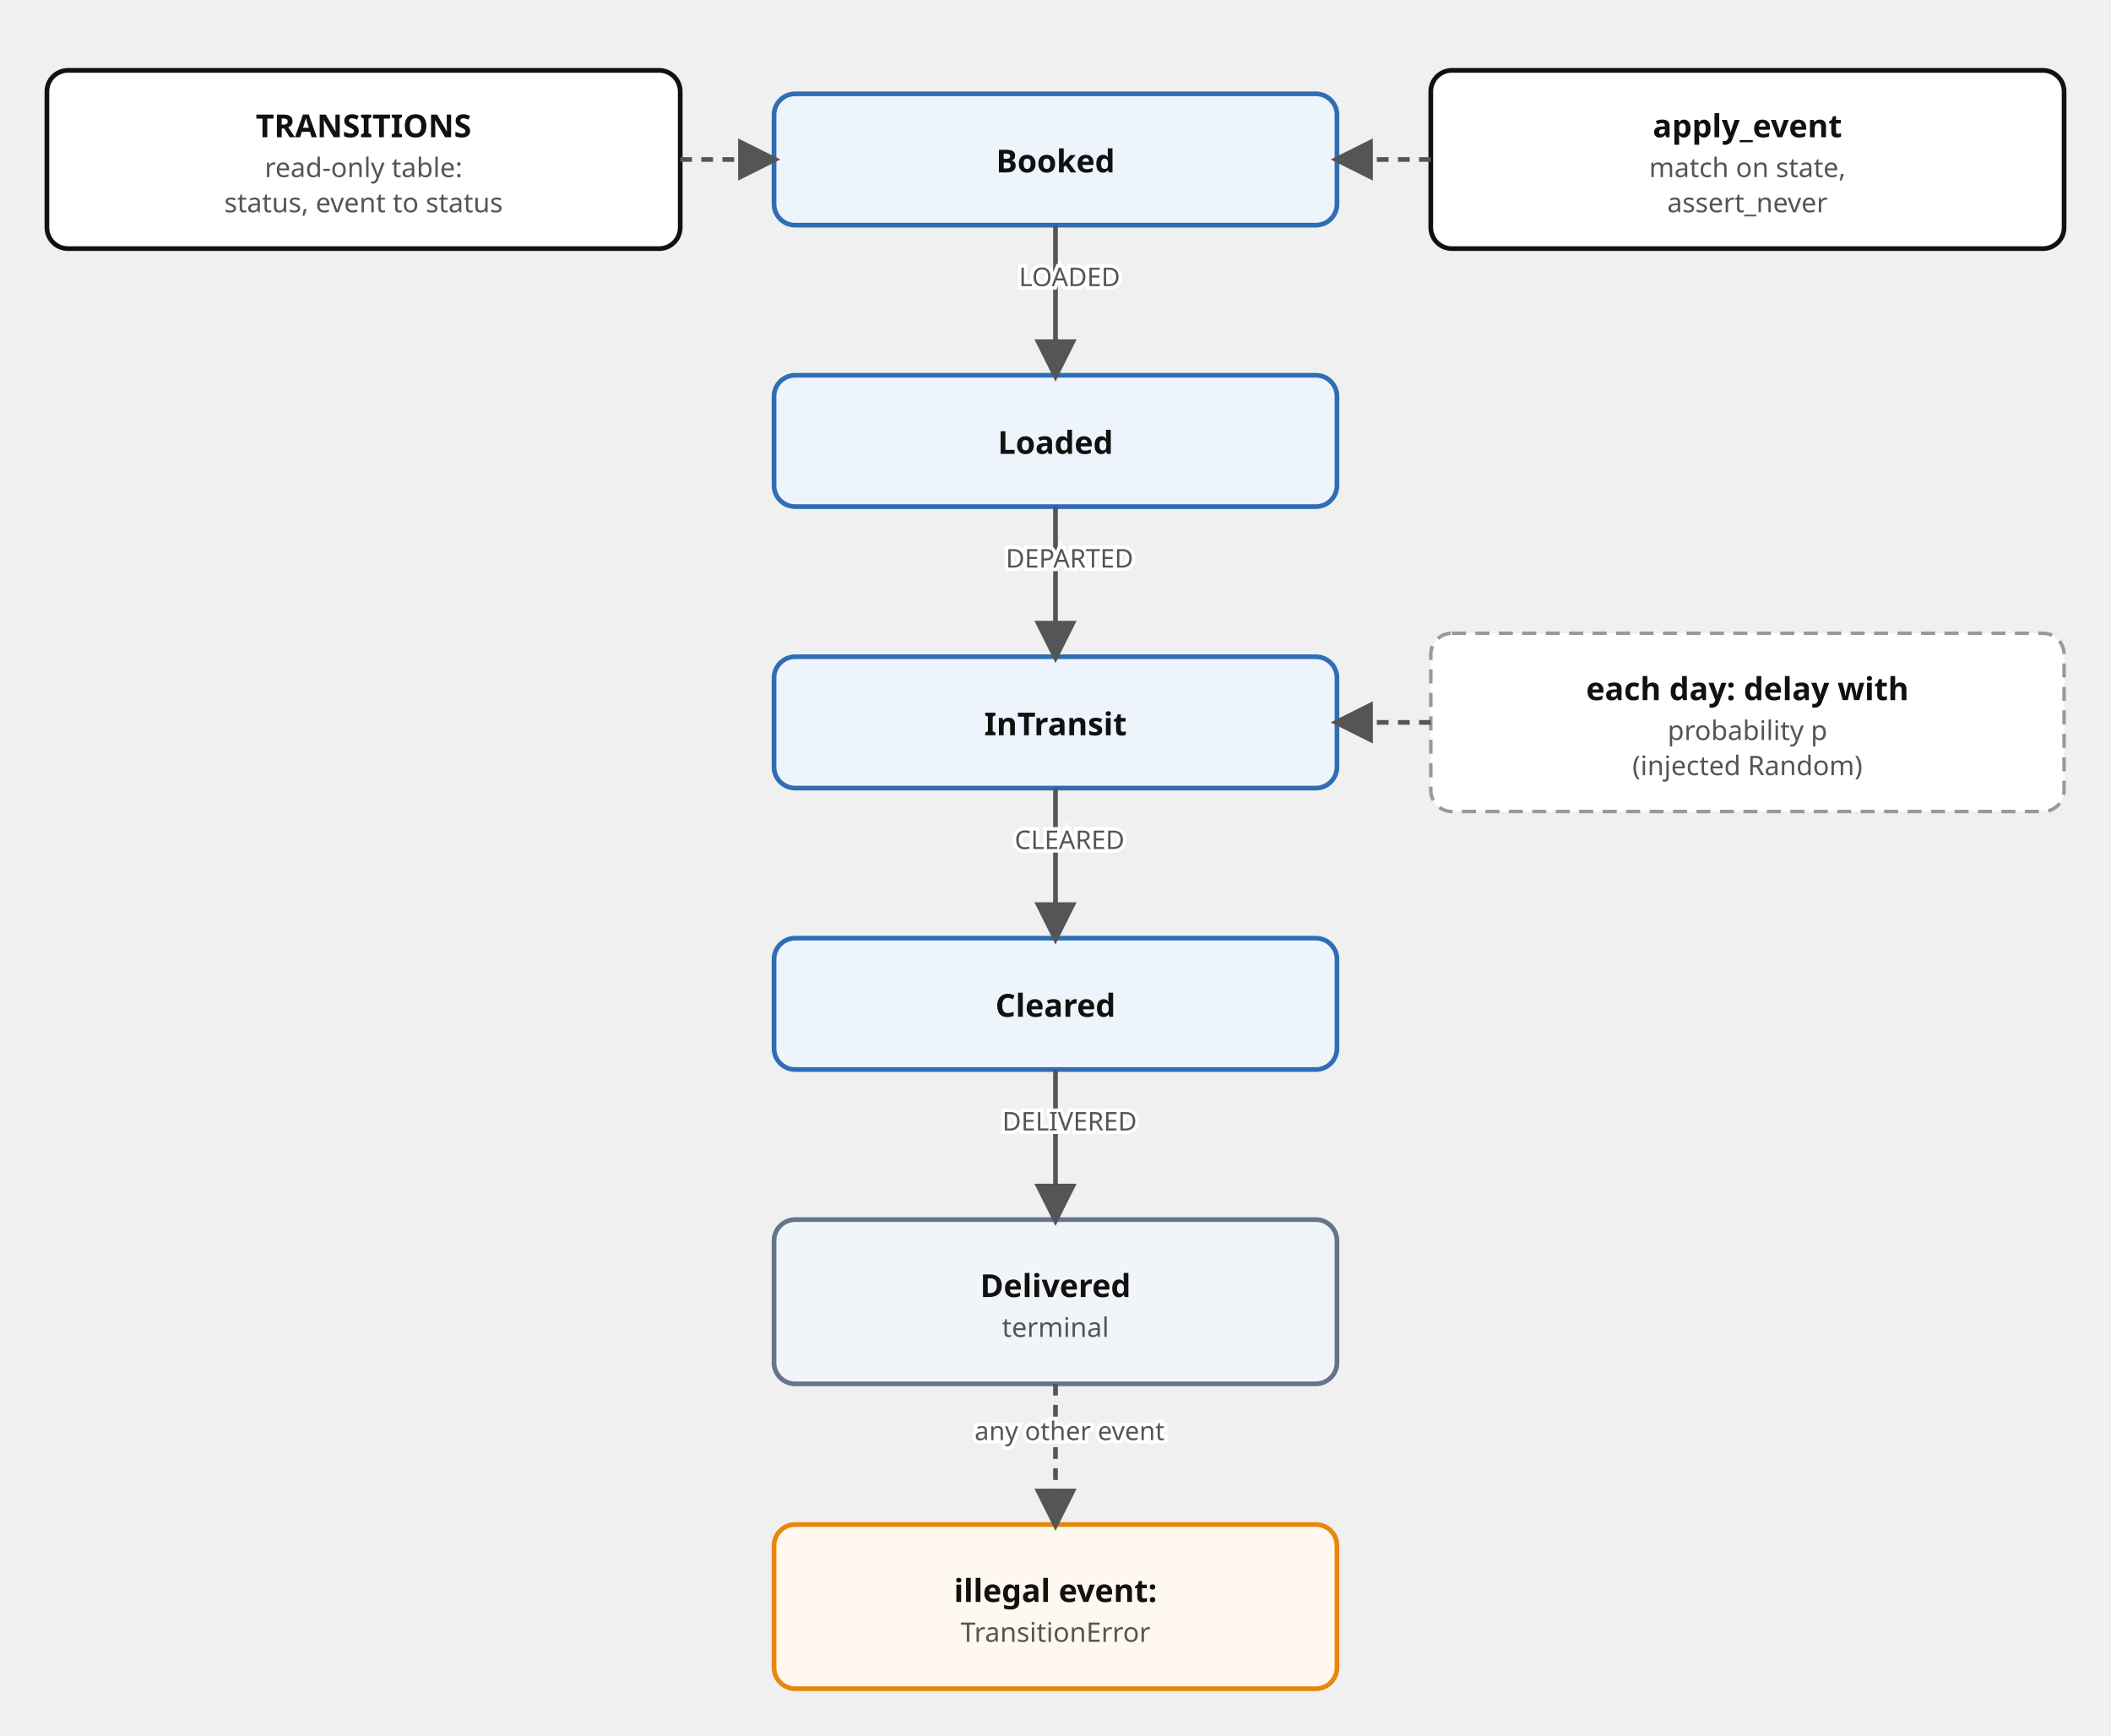
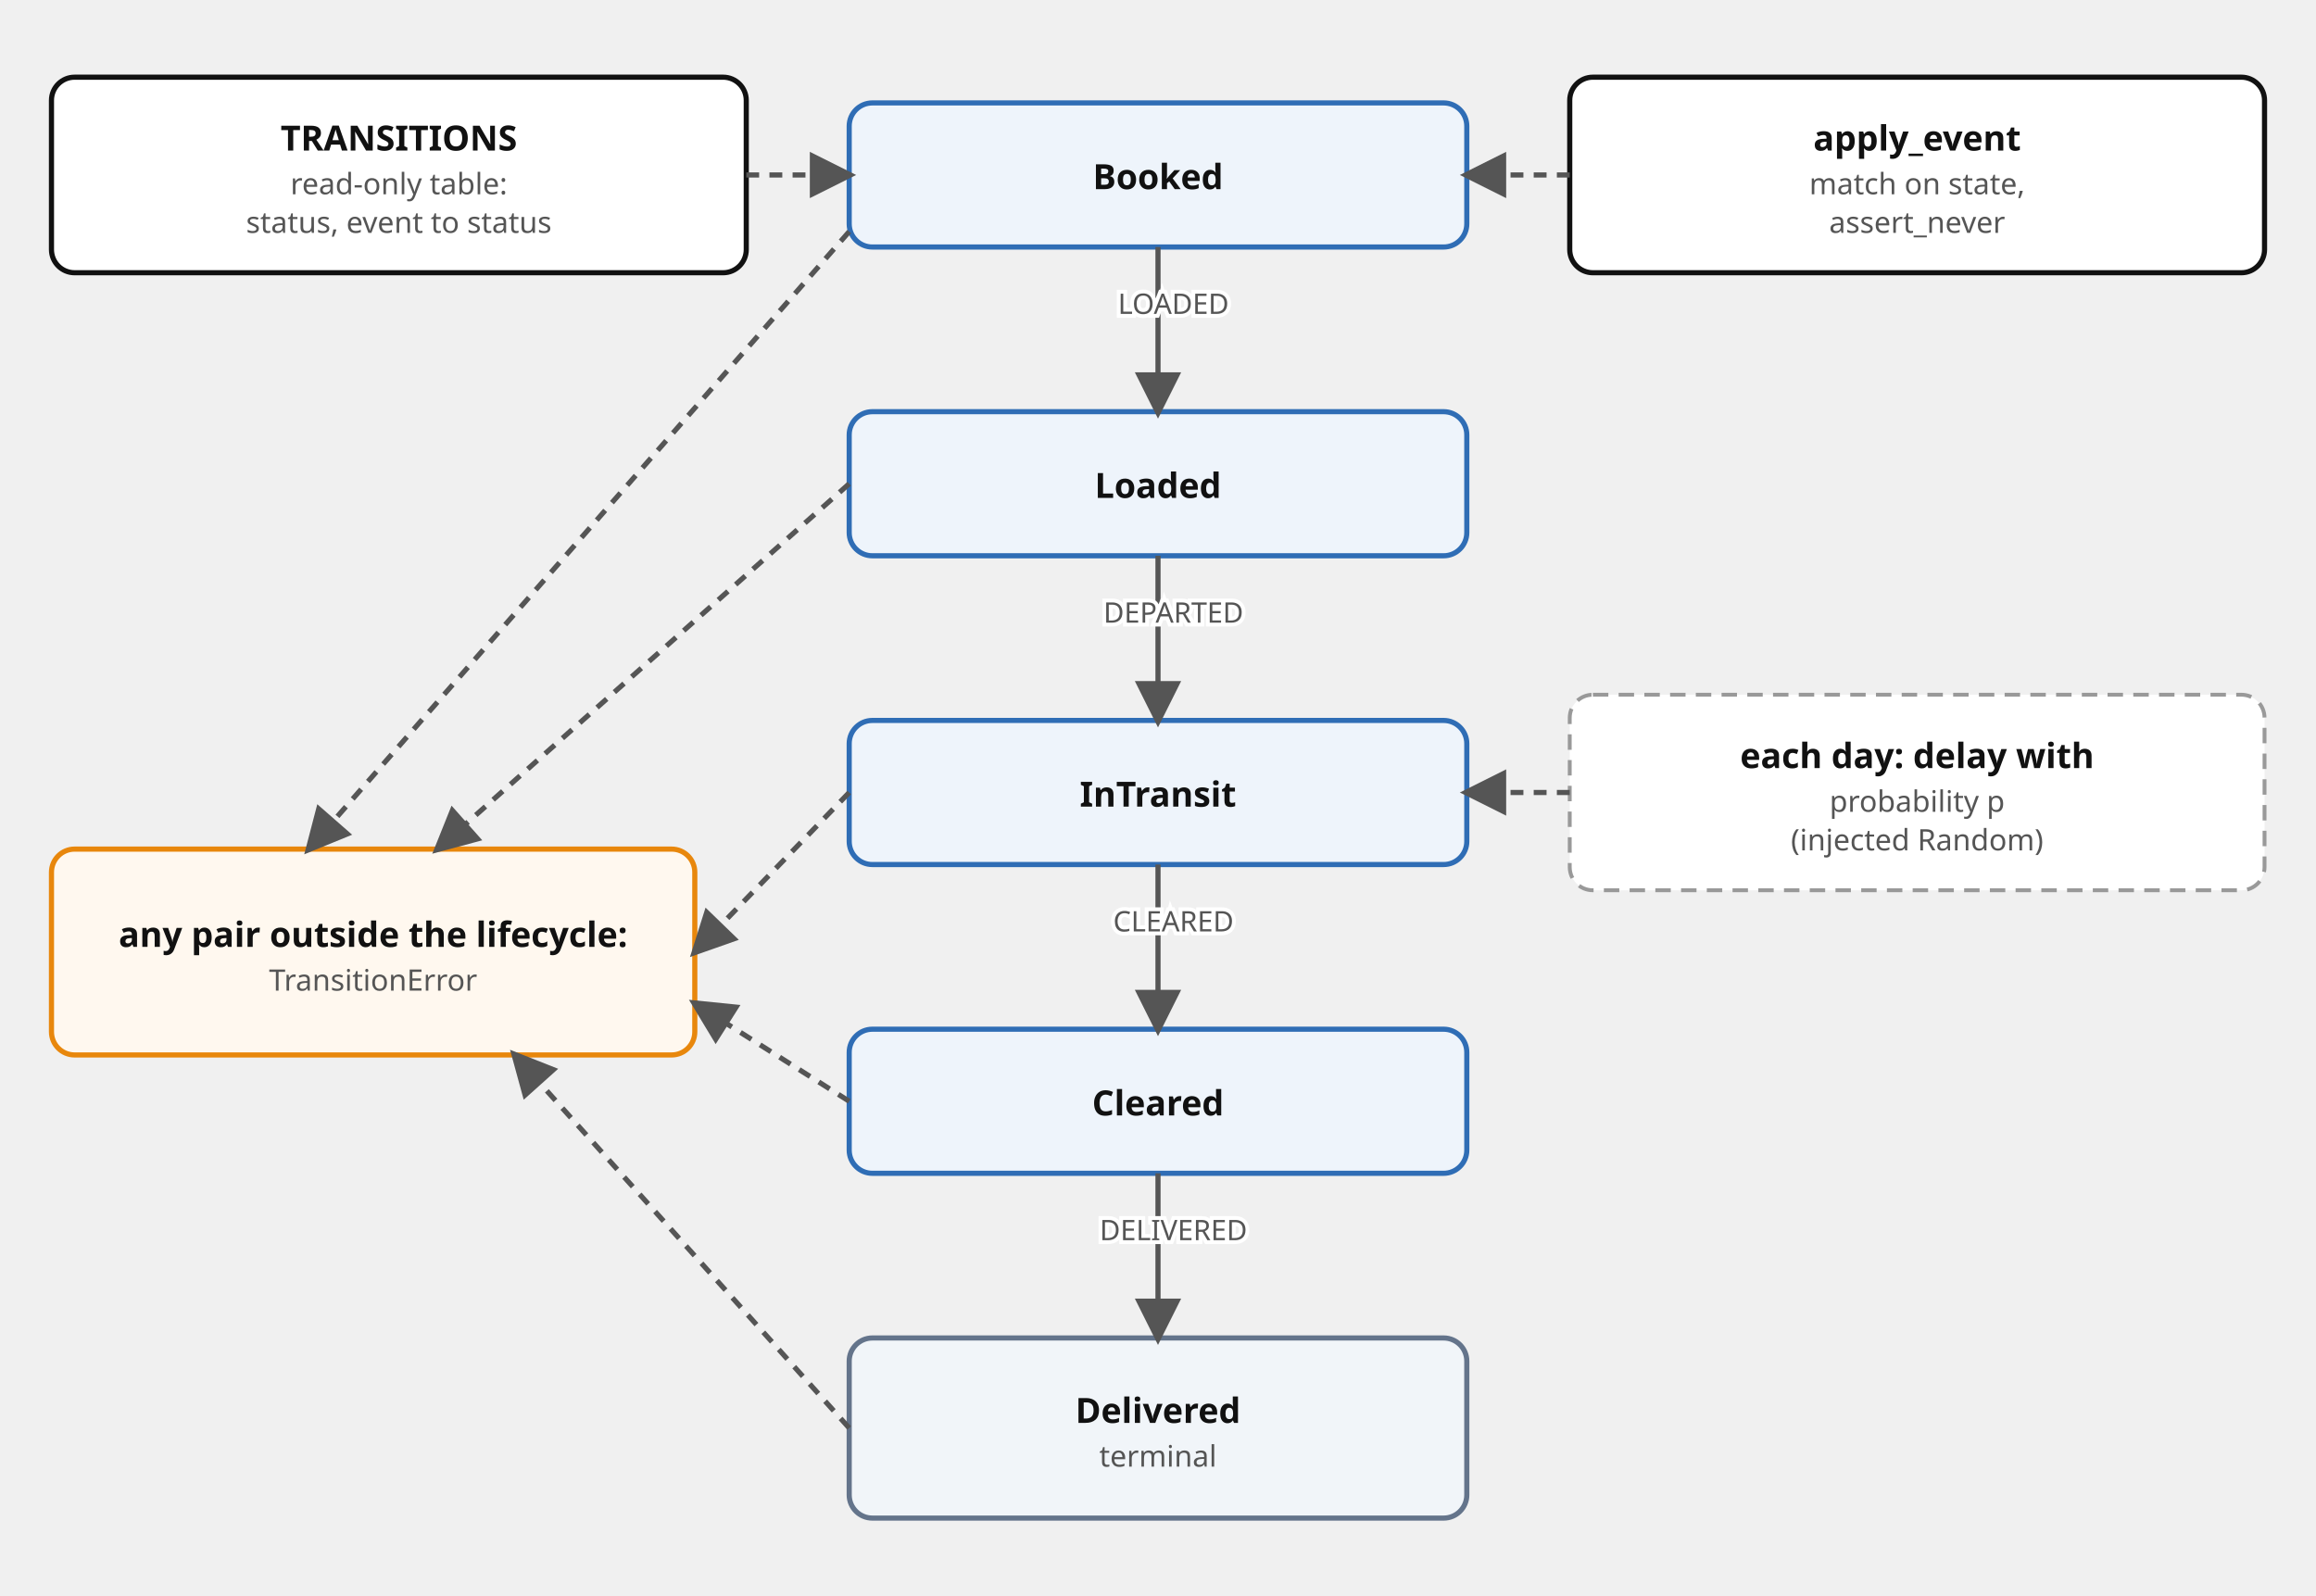
- <svg xmlns="http://www.w3.org/2000/svg" viewBox="0 0 900 740" font-family="'Red Hat Text', system-ui, sans-serif" role="img">
+ <svg xmlns="http://www.w3.org/2000/svg" viewBox="0 0 900 620" font-family="'Red Hat Text', system-ui, sans-serif" role="img">
  <defs>
    <marker id="a" viewBox="0 0 10 10" refX="8.5" refY="5" markerWidth="9" markerHeight="9" orient="auto-start-reverse">
      <path d="M0,0 L10,5 L0,10 z" fill="#555" />
    </marker>
    <marker id="am" viewBox="0 0 10 10" refX="8.5" refY="5" markerWidth="9" markerHeight="9" orient="auto-start-reverse">
      <path d="M0,0 L10,5 L0,10 z" fill="#b8650a" />
    </marker>
  </defs>
  <rect x="20" y="30" width="270" height="76" rx="9" fill="#ffffff" stroke="#111111" stroke-width="2" />
  <text x="155.0" y="58.5" font-size="13.5" font-weight="700" fill="#111111" text-anchor="middle">TRANSITIONS</text>
  <text x="155.0" y="75.5" font-size="11.5" fill="#555555" text-anchor="middle">read-only table:</text>
  <text x="155.0" y="90.5" font-size="11.5" fill="#555555" text-anchor="middle">status, event to status</text>
  <rect x="610" y="30" width="270" height="76" rx="9" fill="#ffffff" stroke="#111111" stroke-width="2" />
  <text x="745.0" y="58.5" font-size="13.5" font-weight="700" fill="#111111" text-anchor="middle">apply_event</text>
  <text x="745.0" y="75.5" font-size="11.5" fill="#555555" text-anchor="middle">match on state,</text>
  <text x="745.0" y="90.5" font-size="11.5" fill="#555555" text-anchor="middle">assert_never</text>
  <rect x="610" y="270" width="270" height="76" rx="9" fill="#ffffff" stroke="#999999" stroke-width="1.5" stroke-dasharray="6 4" />
  <text x="745.0" y="298.5" font-size="13.5" font-weight="700" fill="#111111" text-anchor="middle">each day: delay with</text>
  <text x="745.0" y="315.5" font-size="11.5" fill="#555555" text-anchor="middle">probability p</text>
  <text x="745.0" y="330.5" font-size="11.5" fill="#555555" text-anchor="middle">(injected Random)</text>
-   <rect x="330" y="650" width="240" height="70" rx="9" fill="#fff8ef" stroke="#e8870c" stroke-width="2" />
-   <text x="450.0" y="683.0" font-size="13.5" font-weight="700" fill="#111111" text-anchor="middle">illegal event:</text>
-   <text x="450.0" y="700.0" font-size="11.5" fill="#555555" text-anchor="middle">TransitionError</text>
+   <rect x="20" y="330" width="250" height="80" rx="9" fill="#fff8ef" stroke="#e8870c" stroke-width="2" />
+   <text x="145.0" y="368.0" font-size="13.5" font-weight="700" fill="#111111" text-anchor="middle">any pair outside the lifecycle:</text>
+   <text x="145.0" y="385.0" font-size="11.5" fill="#555555" text-anchor="middle">TransitionError</text>
  <rect x="330" y="40" width="240" height="56" rx="9" fill="#eef4fb" stroke="#2f6db5" stroke-width="2" />
  <text x="450.0" y="73.5" font-size="13.5" font-weight="700" fill="#111111" text-anchor="middle">Booked</text>
  <rect x="330" y="160" width="240" height="56" rx="9" fill="#eef4fb" stroke="#2f6db5" stroke-width="2" />
  <text x="450.0" y="193.5" font-size="13.5" font-weight="700" fill="#111111" text-anchor="middle">Loaded</text>
  <rect x="330" y="280" width="240" height="56" rx="9" fill="#eef4fb" stroke="#2f6db5" stroke-width="2" />
  <text x="450.0" y="313.5" font-size="13.5" font-weight="700" fill="#111111" text-anchor="middle">InTransit</text>
  <rect x="330" y="400" width="240" height="56" rx="9" fill="#eef4fb" stroke="#2f6db5" stroke-width="2" />
  <text x="450.0" y="433.5" font-size="13.5" font-weight="700" fill="#111111" text-anchor="middle">Cleared</text>
  <rect x="330" y="520" width="240" height="70" rx="9" fill="#f1f5f9" stroke="#64748b" stroke-width="2" />
  <text x="450.0" y="553.0" font-size="13.5" font-weight="700" fill="#111111" text-anchor="middle">Delivered</text>
  <text x="450.0" y="570.0" font-size="11.5" fill="#555555" text-anchor="middle">terminal</text>
  <path d="M290,68 L330,68" fill="none" stroke="#555" stroke-width="2" stroke-dasharray="5 4" marker-end="url(#a)" />
  <path d="M610,68 L570,68" fill="none" stroke="#555" stroke-width="2" stroke-dasharray="5 4" marker-end="url(#a)" />
  <path d="M610,308 L570,308" fill="none" stroke="#555" stroke-width="2" stroke-dasharray="5 4" marker-end="url(#a)" />
-   <path d="M450,590 L450,650" fill="none" stroke="#555" stroke-width="2" stroke-dasharray="5 4" marker-end="url(#a)" />
-   <text x="456.0" y="614.0" font-size="11" fill="#ffffff" stroke="#ffffff" stroke-width="3" paint-order="stroke" text-anchor="middle">any other event</text>
-   <text x="456.0" y="614.0" font-size="11" fill="#555" text-anchor="middle">any other event</text>
+   <path d="M330,90 L120,330" fill="none" stroke="#555" stroke-width="2" stroke-dasharray="5 4" marker-end="url(#a)" />
+   <path d="M330,188 L170,330" fill="none" stroke="#555" stroke-width="2" stroke-dasharray="5 4" marker-end="url(#a)" />
+   <path d="M330,308 L270,370" fill="none" stroke="#555" stroke-width="2" stroke-dasharray="5 4" marker-end="url(#a)" />
+   <path d="M330,428 L270,390" fill="none" stroke="#555" stroke-width="2" stroke-dasharray="5 4" marker-end="url(#a)" />
+   <path d="M330,555 L200,410" fill="none" stroke="#555" stroke-width="2" stroke-dasharray="5 4" marker-end="url(#a)" />
  <path d="M450,96 L450,160" fill="none" stroke="#555" stroke-width="2" marker-end="url(#a)" />
  <text x="456.0" y="122.0" font-size="11" fill="#ffffff" stroke="#ffffff" stroke-width="3" paint-order="stroke" text-anchor="middle">LOADED</text>
  <text x="456.0" y="122.0" font-size="11" fill="#555" text-anchor="middle">LOADED</text>
  <path d="M450,216 L450,280" fill="none" stroke="#555" stroke-width="2" marker-end="url(#a)" />
  <text x="456.0" y="242.0" font-size="11" fill="#ffffff" stroke="#ffffff" stroke-width="3" paint-order="stroke" text-anchor="middle">DEPARTED</text>
  <text x="456.0" y="242.0" font-size="11" fill="#555" text-anchor="middle">DEPARTED</text>
  <path d="M450,336 L450,400" fill="none" stroke="#555" stroke-width="2" marker-end="url(#a)" />
  <text x="456.0" y="362.0" font-size="11" fill="#ffffff" stroke="#ffffff" stroke-width="3" paint-order="stroke" text-anchor="middle">CLEARED</text>
  <text x="456.0" y="362.0" font-size="11" fill="#555" text-anchor="middle">CLEARED</text>
  <path d="M450,456 L450,520" fill="none" stroke="#555" stroke-width="2" marker-end="url(#a)" />
  <text x="456.0" y="482.0" font-size="11" fill="#ffffff" stroke="#ffffff" stroke-width="3" paint-order="stroke" text-anchor="middle">DELIVERED</text>
  <text x="456.0" y="482.0" font-size="11" fill="#555" text-anchor="middle">DELIVERED</text>
</svg>
